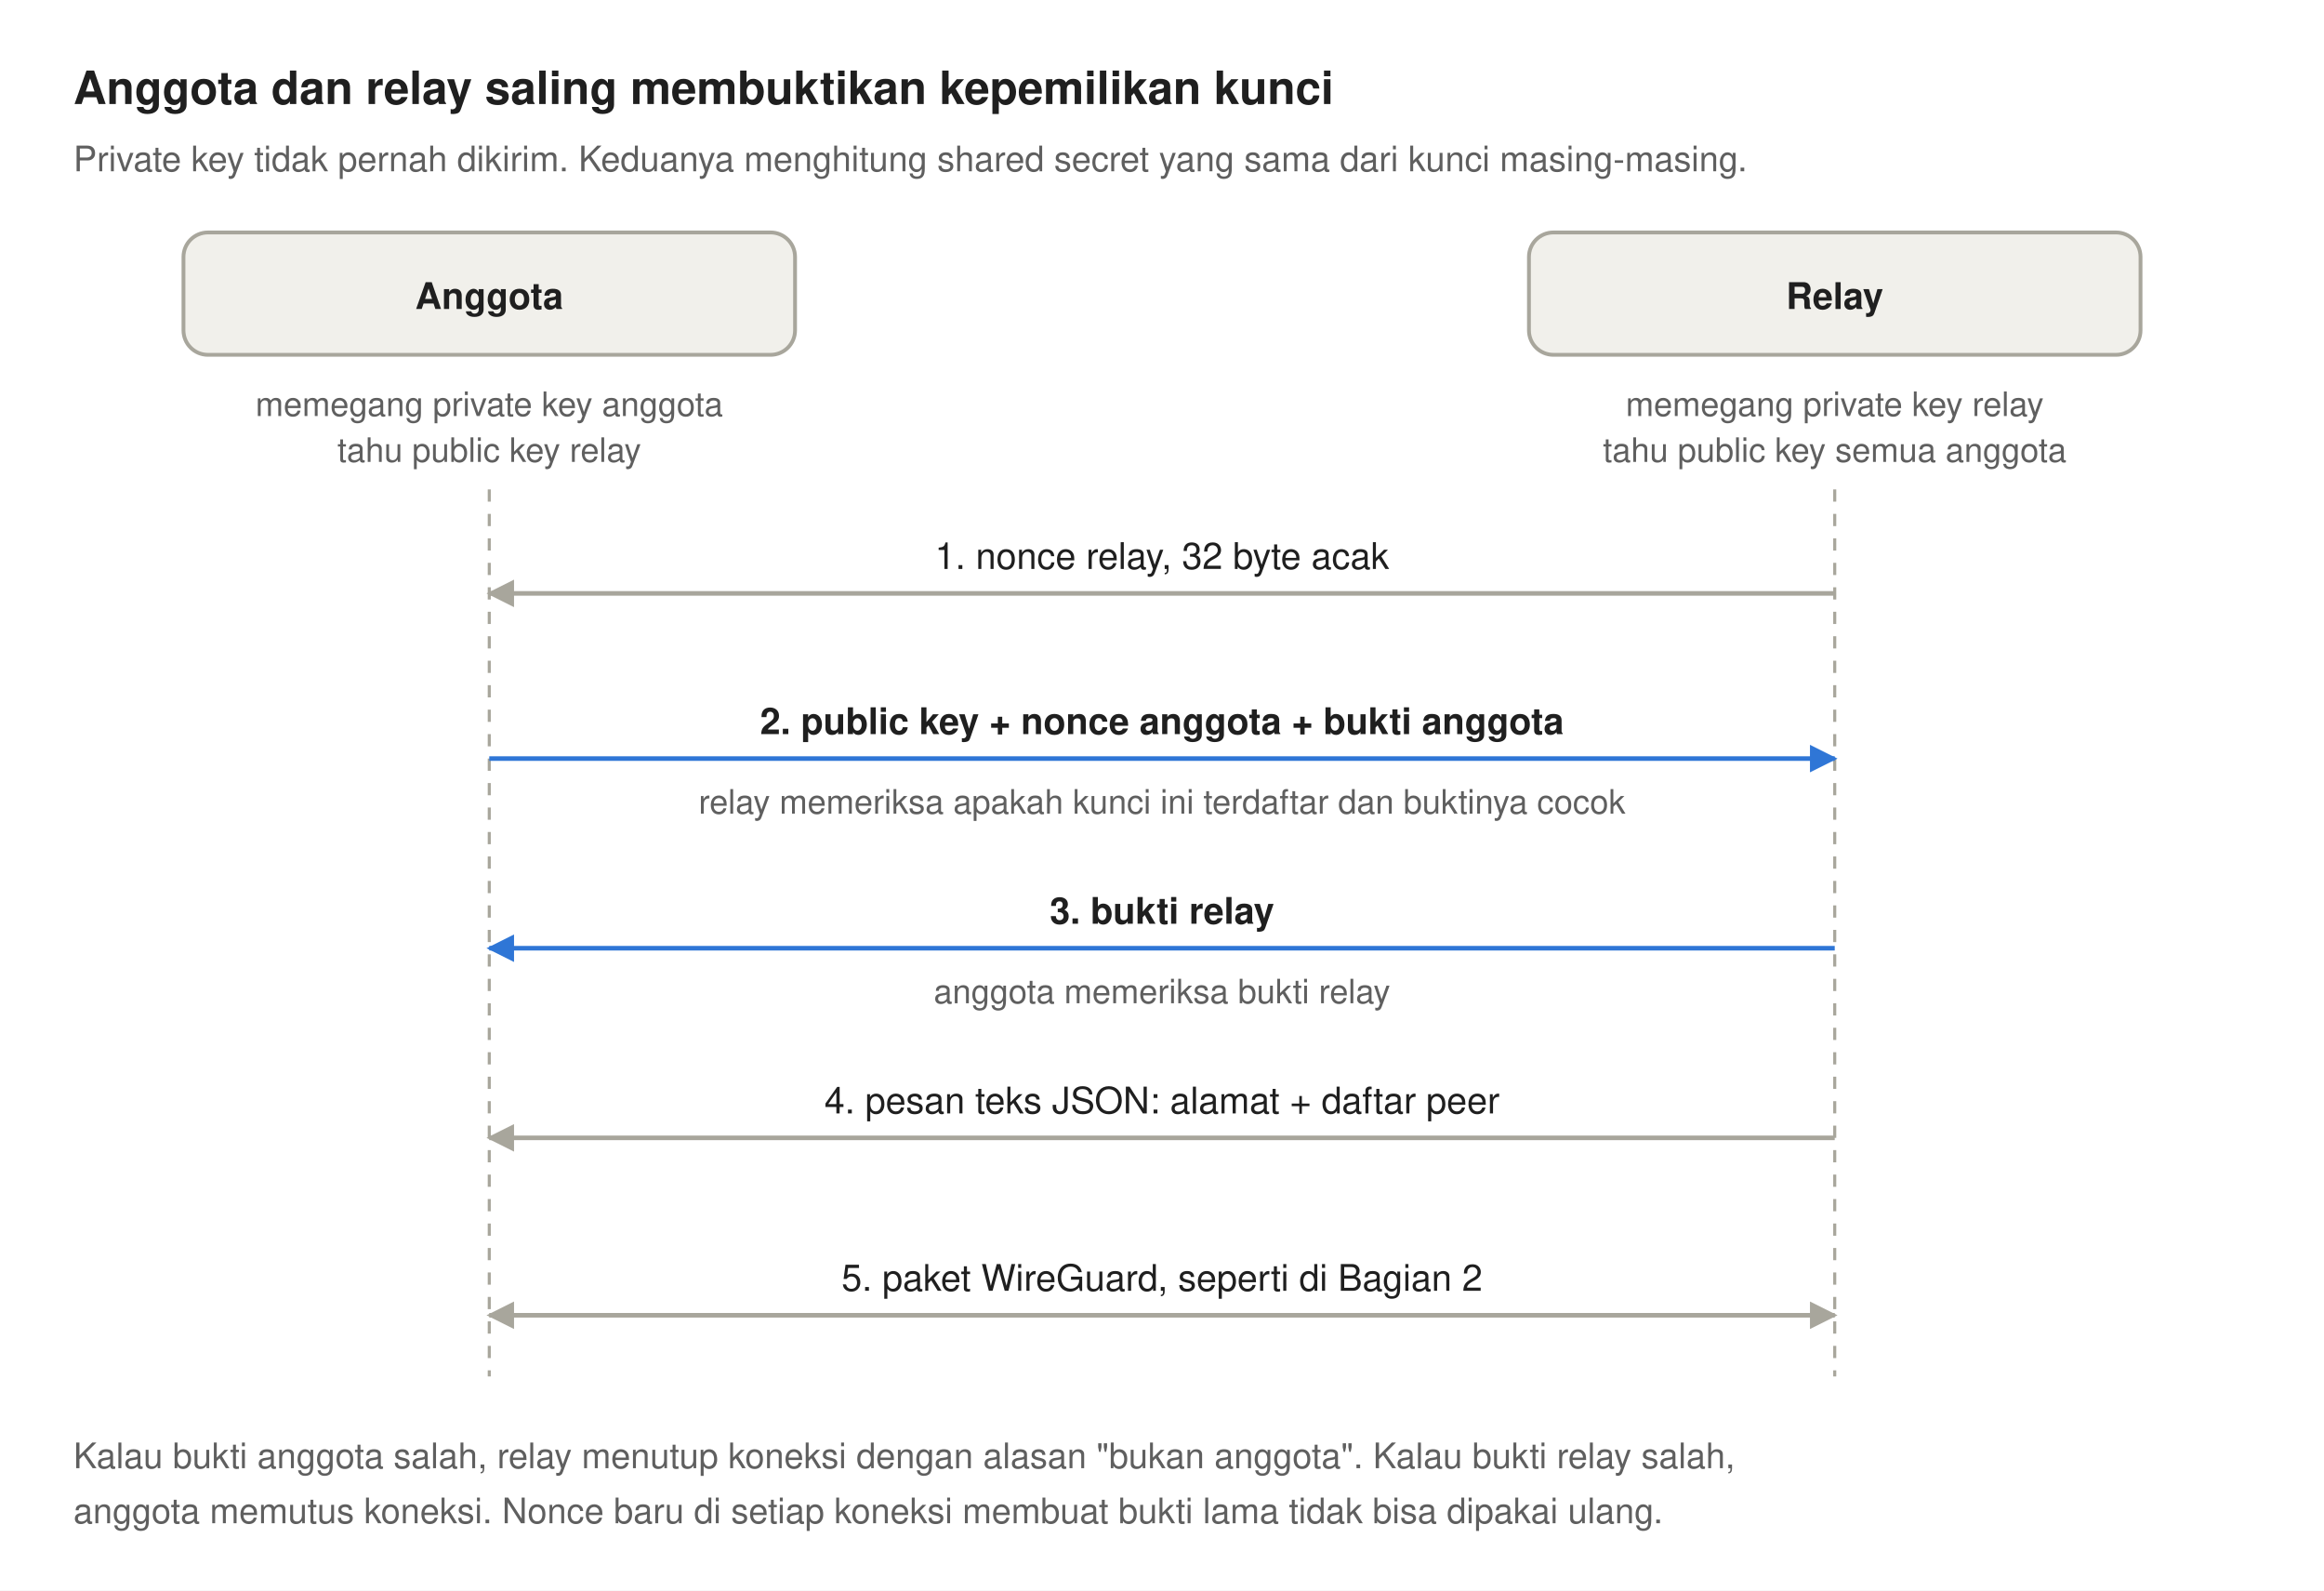
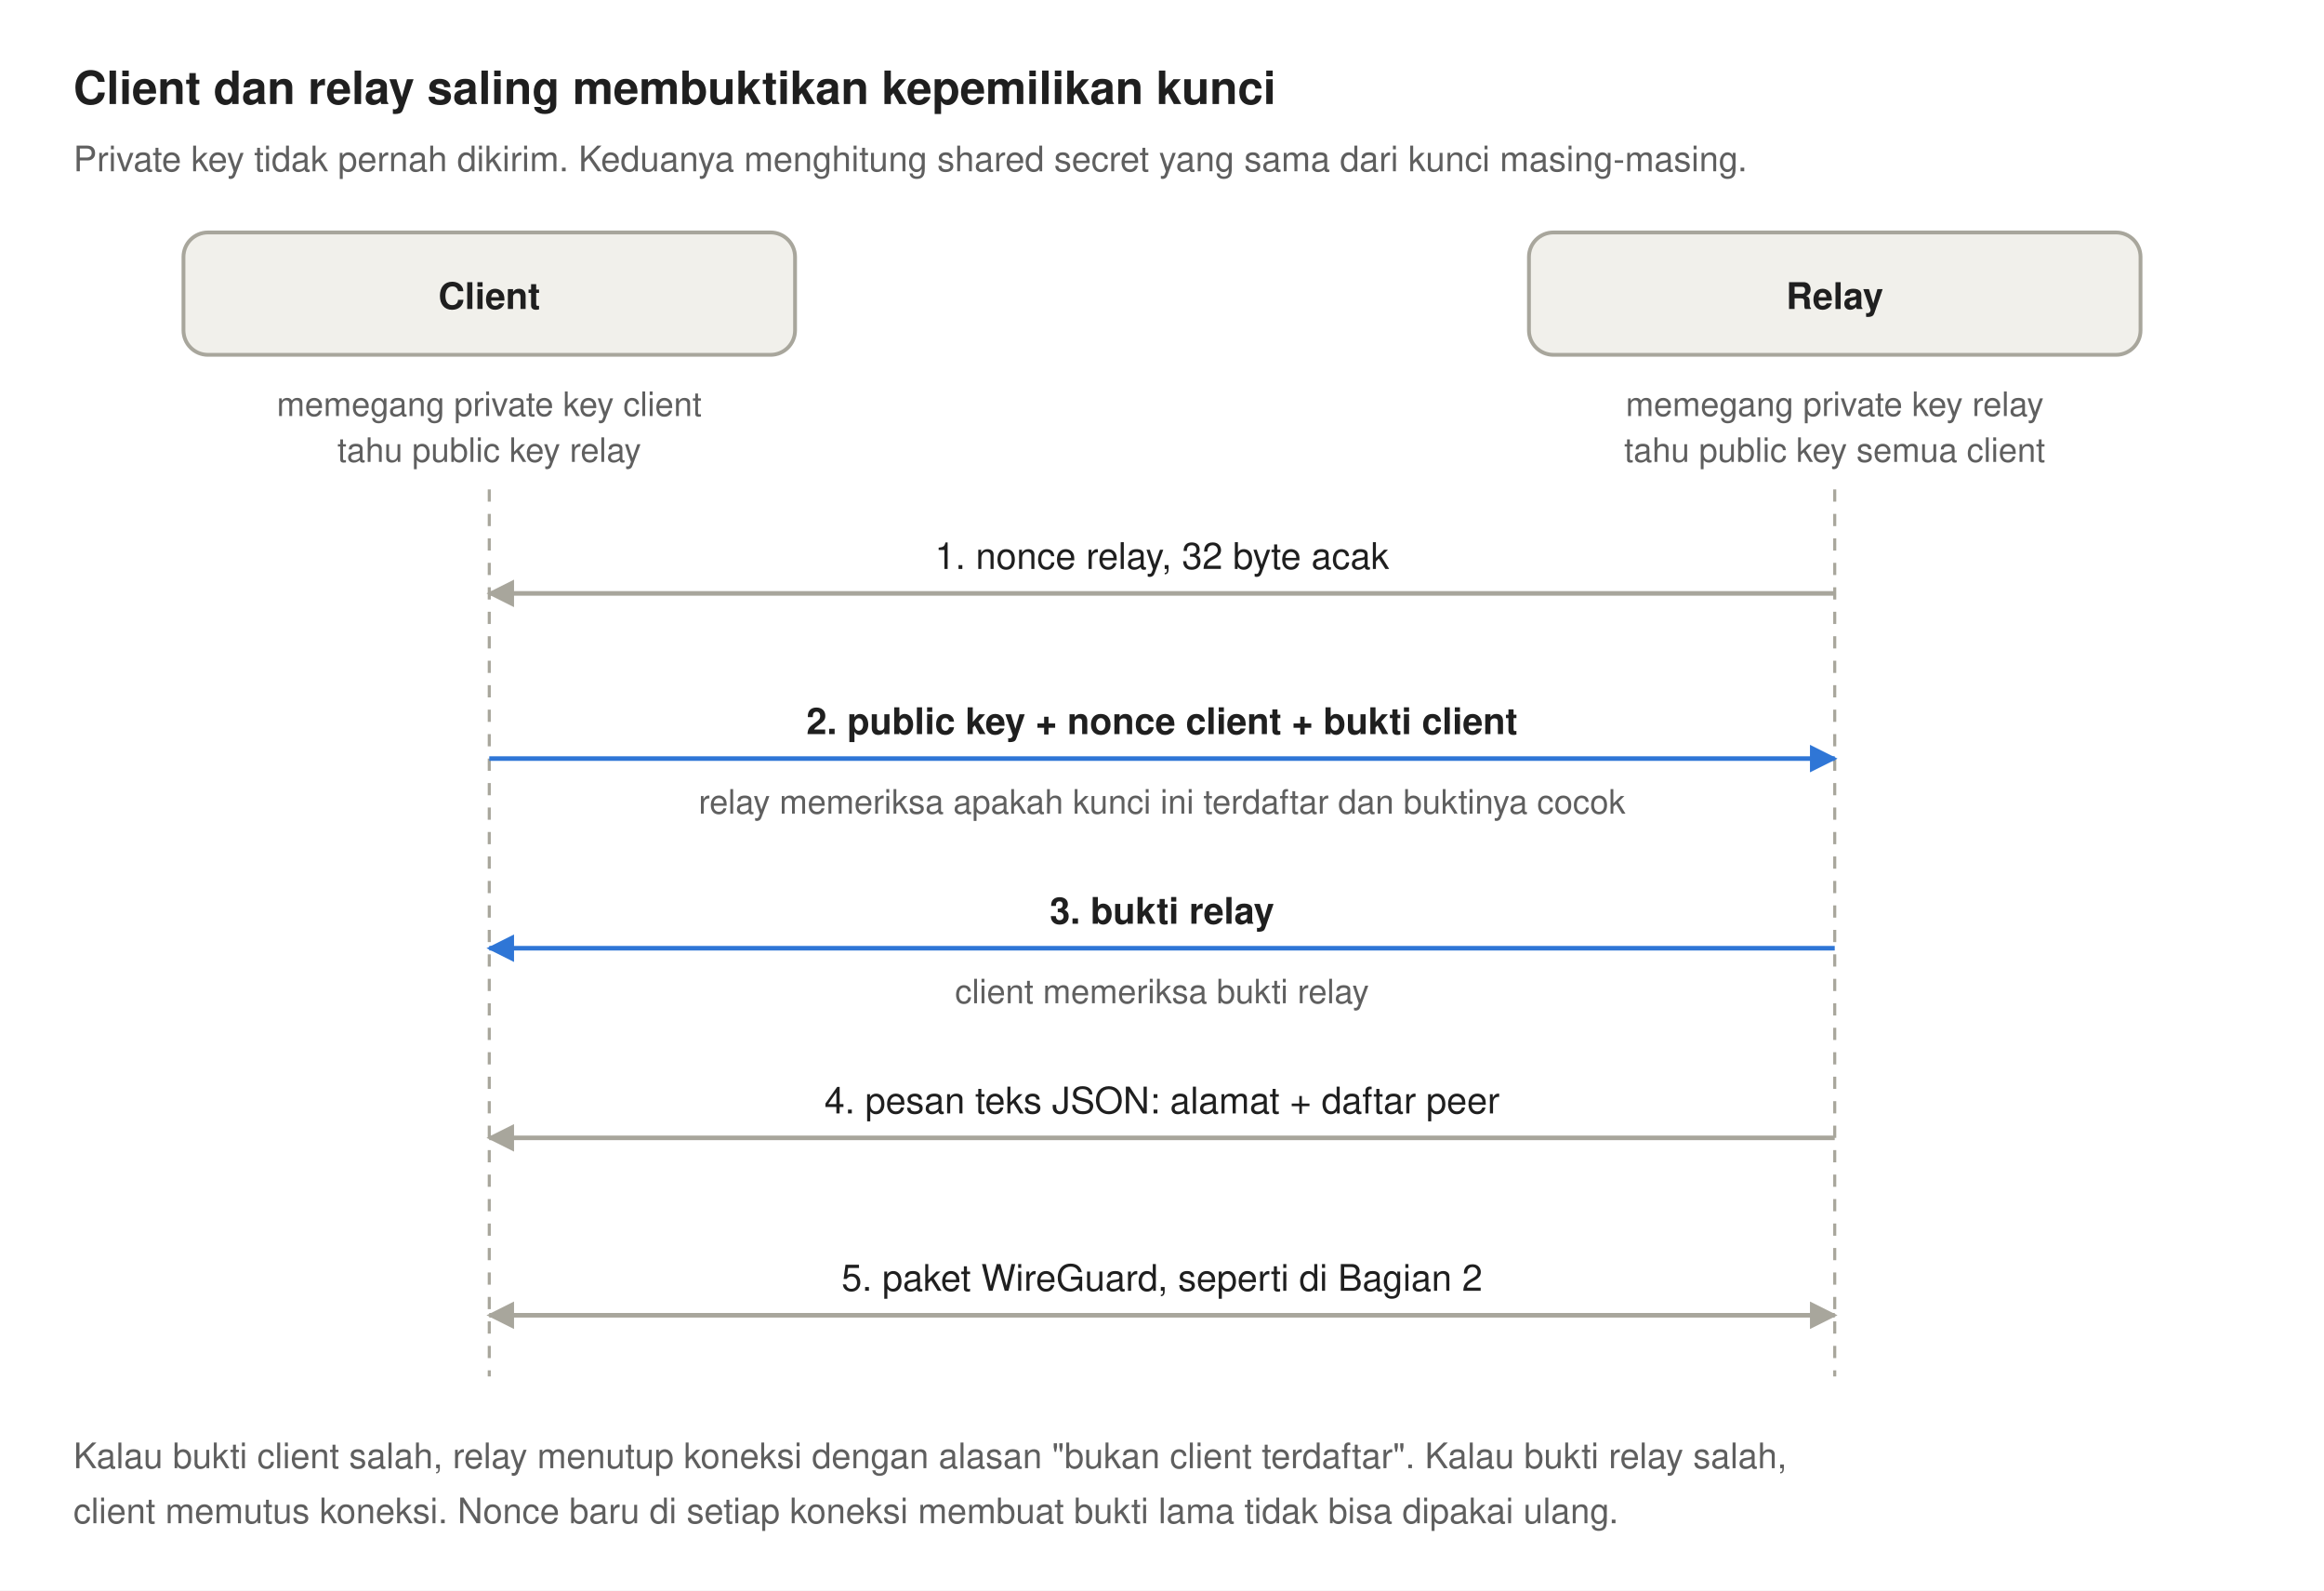
- <svg xmlns="http://www.w3.org/2000/svg" viewBox="0 0 760 520" width="1520" height="1040" font-family="-apple-system, 'Segoe UI', Helvetica, Arial, sans-serif" font-size="12" role="img" aria-label="Anggota dan relay saling membuktikan kepemilikan kunci">
+ <svg xmlns="http://www.w3.org/2000/svg" viewBox="0 0 760 520" width="1520" height="1040" font-family="-apple-system, 'Segoe UI', Helvetica, Arial, sans-serif" font-size="12" role="img" aria-label="Client dan relay saling membuktikan kepemilikan kunci">
  <defs>
    <marker id="arrow" viewBox="0 0 10 10" refX="9" refY="5" markerWidth="6" markerHeight="6" orient="auto-start-reverse">
      <path d="M0 0L10 5L0 10z" fill="#a8a69c" />
    </marker>
    <marker id="arrow-blue" viewBox="0 0 10 10" refX="9" refY="5" markerWidth="6" markerHeight="6" orient="auto-start-reverse">
      <path d="M0 0L10 5L0 10z" fill="#2f76d6" />
    </marker>
  </defs>
  <rect x="0" y="0" width="760" height="520" fill="#ffffff" />
-   <text x="24" y="34" font-size="15" font-weight="600" fill="#1f1f1f">Anggota dan relay saling membuktikan kepemilikan kunci</text>
+   <text x="24" y="34" font-size="15" font-weight="600" fill="#1f1f1f">Client dan relay saling membuktikan kepemilikan kunci</text>
  <text x="24" y="56" font-size="11.5" fill="#5f5f5f">Private key tidak pernah dikirim. Keduanya menghitung shared secret yang sama dari kunci masing-masing.</text>
  <g stroke="#a8a69c" stroke-width="1.25" fill="#f1f0eb">
    <rect x="60" y="76" width="200" height="40" rx="8" />
    <rect x="500" y="76" width="200" height="40" rx="8" />
  </g>
  <g text-anchor="middle">
-     <text x="160" y="101" font-weight="600" fill="#1f1f1f">Anggota</text>
+     <text x="160" y="101" font-weight="600" fill="#1f1f1f">Client</text>
    <text x="600" y="101" font-weight="600" fill="#1f1f1f">Relay</text>
-     <text x="160" y="136" font-size="11" fill="#5f5f5f">memegang private key anggota</text>
+     <text x="160" y="136" font-size="11" fill="#5f5f5f">memegang private key client</text>
    <text x="160" y="151" font-size="11" fill="#5f5f5f">tahu public key relay</text>
    <text x="600" y="136" font-size="11" fill="#5f5f5f">memegang private key relay</text>
-     <text x="600" y="151" font-size="11" fill="#5f5f5f">tahu public key semua anggota</text>
+     <text x="600" y="151" font-size="11" fill="#5f5f5f">tahu public key semua client</text>
  </g>
  <g stroke="#a8a69c" stroke-width="1" stroke-dasharray="4 4">
    <line x1="160" y1="160" x2="160" y2="450" />
    <line x1="600" y1="160" x2="600" y2="450" />
  </g>
  <g fill="none" stroke-width="1.5">
    <path d="M600 194H160" stroke="#a8a69c" marker-end="url(#arrow)" />
    <path d="M160 248H600" stroke="#2f76d6" marker-end="url(#arrow-blue)" />
    <path d="M600 310H160" stroke="#2f76d6" marker-end="url(#arrow-blue)" />
    <path d="M600 372H160" stroke="#a8a69c" marker-end="url(#arrow)" />
    <path d="M160 430H600" stroke="#a8a69c" marker-start="url(#arrow)" marker-end="url(#arrow)" />
  </g>
  <g text-anchor="middle" fill="#1f1f1f">
    <text x="380" y="186">1. nonce relay, 32 byte acak</text>
-     <text x="380" y="240" font-weight="600">2. public key + nonce anggota + bukti anggota</text>
+     <text x="380" y="240" font-weight="600">2. public key + nonce client + bukti client</text>
    <text x="380" y="266" font-size="11" fill="#5f5f5f">relay memeriksa apakah kunci ini terdaftar dan buktinya cocok</text>
    <text x="380" y="302" font-weight="600">3. bukti relay</text>
-     <text x="380" y="328" font-size="11" fill="#5f5f5f">anggota memeriksa bukti relay</text>
+     <text x="380" y="328" font-size="11" fill="#5f5f5f">client memeriksa bukti relay</text>
    <text x="380" y="364">4. pesan teks JSON: alamat + daftar peer</text>
    <text x="380" y="422">5. paket WireGuard, seperti di Bagian 2</text>
  </g>
-   <text x="24" y="480" font-size="11.5" fill="#5f5f5f">Kalau bukti anggota salah, relay menutup koneksi dengan alasan "bukan anggota". Kalau bukti relay salah,</text>
-   <text x="24" y="498" font-size="11.5" fill="#5f5f5f">anggota memutus koneksi. Nonce baru di setiap koneksi membuat bukti lama tidak bisa dipakai ulang.</text>
+   <text x="24" y="480" font-size="11.5" fill="#5f5f5f">Kalau bukti client salah, relay menutup koneksi dengan alasan "bukan client terdaftar". Kalau bukti relay salah,</text>
+   <text x="24" y="498" font-size="11.5" fill="#5f5f5f">client memutus koneksi. Nonce baru di setiap koneksi membuat bukti lama tidak bisa dipakai ulang.</text>
</svg>
